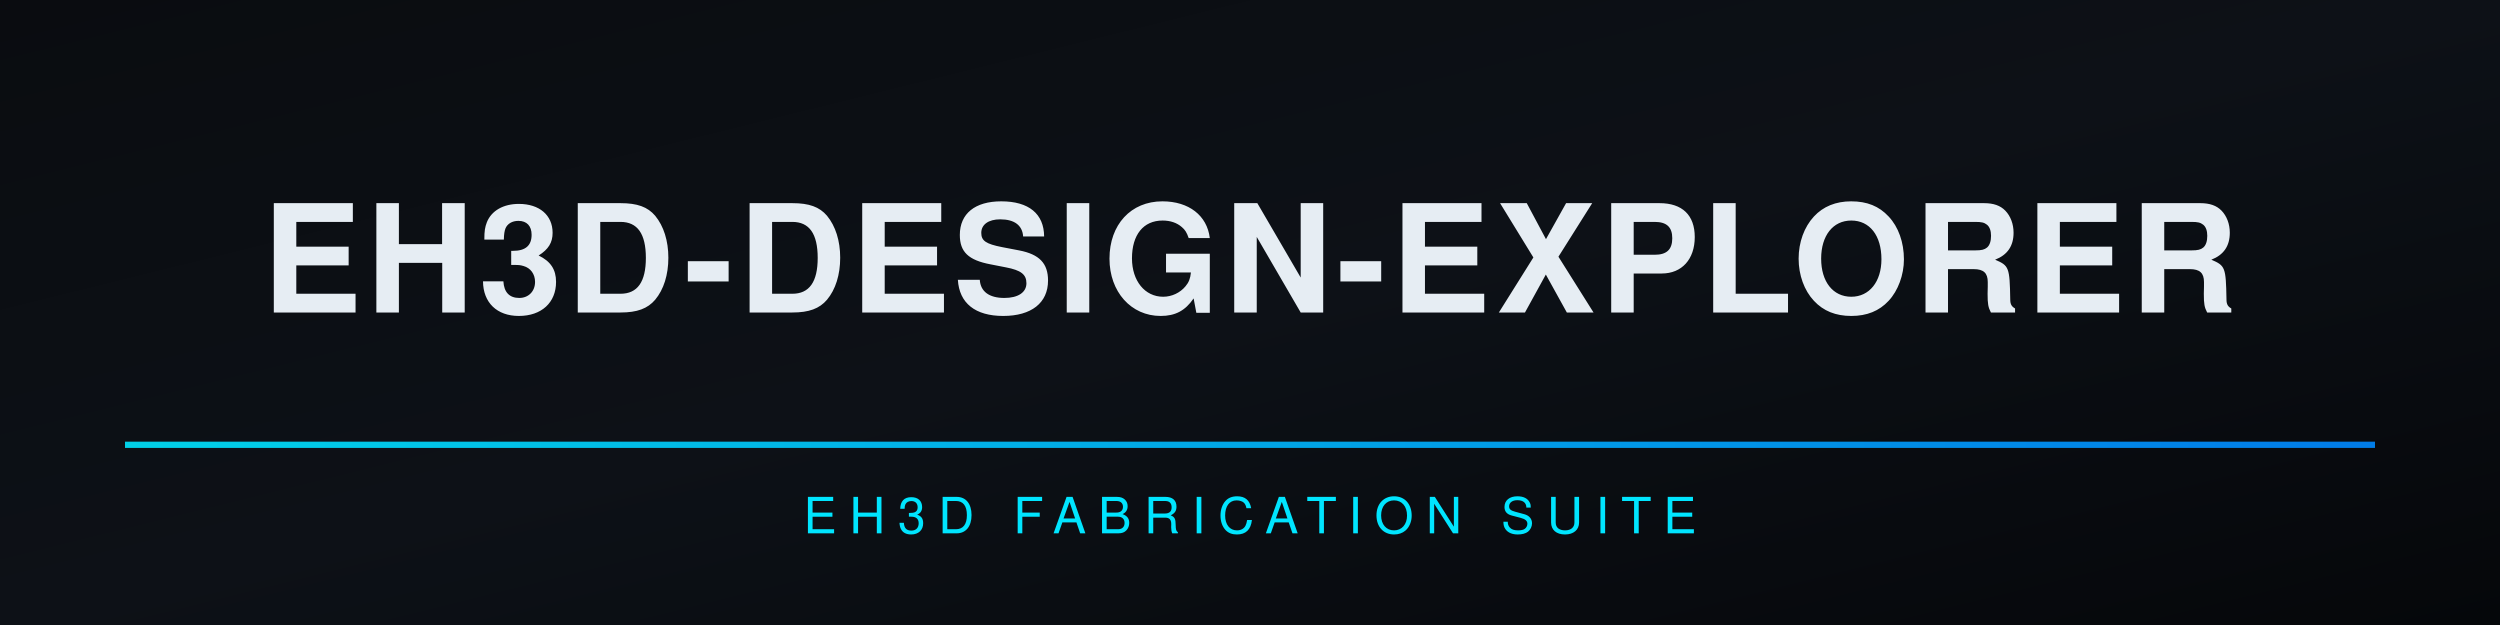
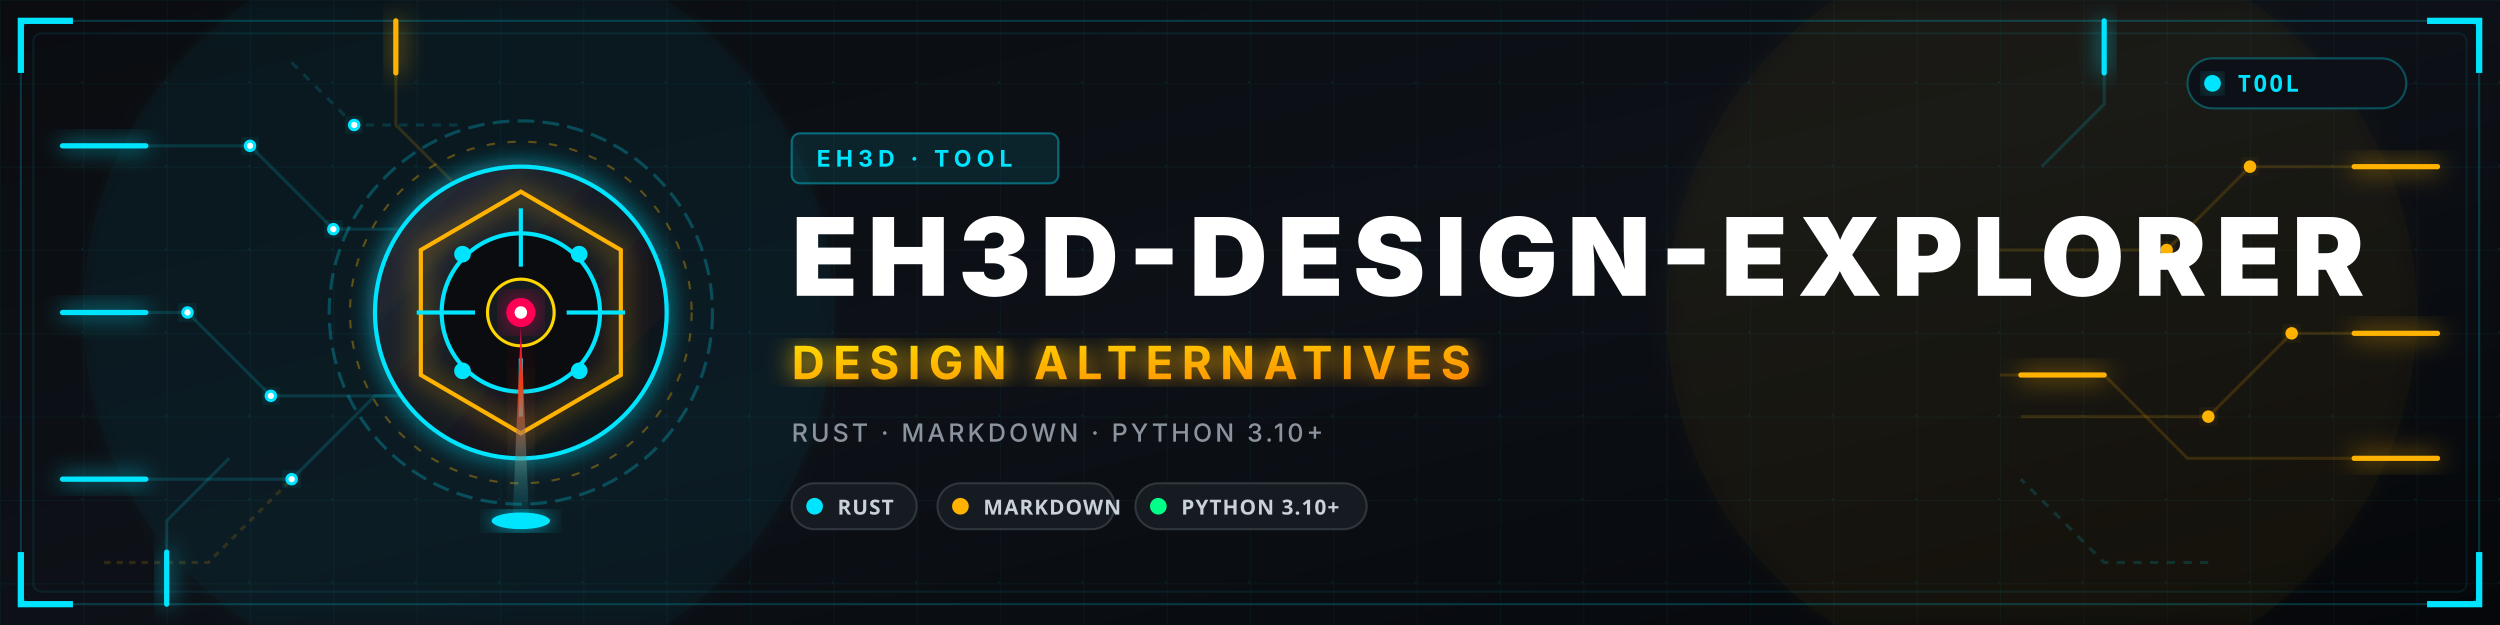
- <svg xmlns="http://www.w3.org/2000/svg" viewBox="0 0 1200 300" width="100%" height="100%" role="img" aria-label="EH3D-DESIGN-EXPLORER">
+ <svg xmlns="http://www.w3.org/2000/svg" viewBox="0 0 1200 300" width="100%" height="100%">
  <defs>
-     <linearGradient id="bg" x1="0%" y1="0%" x2="100%" y2="100%">
+     <linearGradient id="bgGlow" x1="0%" y1="0%" x2="100%" y2="100%">
      <stop offset="0%" stop-color="#0A0C10" />
      <stop offset="50%" stop-color="#0D1117" />
      <stop offset="100%" stop-color="#05070A" />
    </linearGradient>
-     <linearGradient id="line" x1="0%" y1="0%" x2="100%" y2="0%">
-       <stop offset="0%" stop-color="#00E5FF" stop-opacity="0.9" />
+     <linearGradient id="cyanGlow" x1="0%" y1="0%" x2="100%" y2="0%">
+       <stop offset="0%" stop-color="#00E5FF" stop-opacity="0.8" />
      <stop offset="100%" stop-color="#0088FF" stop-opacity="0.9" />
    </linearGradient>
+     <linearGradient id="goldGlow" x1="0%" y1="0%" x2="100%" y2="100%">
+       <stop offset="0%" stop-color="#FFD700" />
+       <stop offset="100%" stop-color="#FF8C00" />
+     </linearGradient>
+     <linearGradient id="laserBeam" x1="0%" y1="0%" x2="0%" y2="100%">
+       <stop offset="0%" stop-color="#FF0055" stop-opacity="1" />
+       <stop offset="30%" stop-color="#FF3300" stop-opacity="0.9" />
+       <stop offset="100%" stop-color="#00E5FF" stop-opacity="0" />
+     </linearGradient>
+     <linearGradient id="metalGradient" x1="0%" y1="0%" x2="100%" y2="100%">
+       <stop offset="0%" stop-color="#2A303C" />
+       <stop offset="50%" stop-color="#161B22" />
+       <stop offset="100%" stop-color="#0D1117" />
+     </linearGradient>
+     <filter id="glowCyan" x="-20%" y="-20%" width="140%" height="140%">
+       <feGaussianBlur stdDeviation="5" result="blur" />
+       <feMerge>
+         <feMergeNode in="blur" />
+         <feMergeNode in="SourceGraphic" />
+       </feMerge>
+     </filter>
+     <filter id="glowGold" x="-20%" y="-20%" width="140%" height="140%">
+       <feGaussianBlur stdDeviation="6" result="blur" />
+       <feMerge>
+         <feMergeNode in="blur" />
+         <feMergeNode in="SourceGraphic" />
+       </feMerge>
+     </filter>
+     <filter id="glowLaser" x="-30%" y="-30%" width="160%" height="160%">
+       <feGaussianBlur stdDeviation="8" result="blur" />
+       <feMerge>
+         <feMergeNode in="blur" />
+         <feMergeNode in="SourceGraphic" />
+       </feMerge>
+     </filter>
+     <pattern id="cyberGrid" width="40" height="40" patternUnits="userSpaceOnUse">
+       <path d="M 40 0 L 0 0 0 40" fill="none" stroke="#00E5FF" stroke-opacity="0.04" stroke-width="1" />
+       <circle cx="40" cy="40" r="1" fill="#00E5FF" fill-opacity="0.1" />
+     </pattern>
+     <g id="pcbNode">
+       <circle cx="0" cy="0" r="3" fill="#00E5FF" filter="url(#glowCyan)" />
+       <circle cx="0" cy="0" r="1.5" fill="#FFFFFF" />
+     </g>
  </defs>
-   <rect width="1200" height="300" fill="url(#bg)" />
-   <rect x="60" y="212" width="1080" height="3" fill="url(#line)" />
-   <text x="600" y="150" text-anchor="middle" font-family="Segoe UI, Helvetica, Arial, sans-serif" font-size="72" font-weight="700" letter-spacing="2" fill="#E6EDF3">EH3D-DESIGN-EXPLORER</text>
-   <text x="600" y="256" text-anchor="middle" font-family="Segoe UI, Helvetica, Arial, sans-serif" font-size="24" letter-spacing="6" fill="#00E5FF">EH3D FABRICATION SUITE</text>
+   <rect width="1200" height="300" fill="url(#bgGlow)" />
+   <rect width="1200" height="300" fill="url(#cyberGrid)" />
+   <circle cx="220" cy="150" r="180" fill="#00E5FF" fill-opacity="0.03" filter="url(#glowCyan)">
+     <animate attributeName="fill-opacity" values="0.02;0.05;0.02" dur="6s" repeatCount="indefinite" />
+   </circle>
+   <circle cx="980" cy="150" r="180" fill="#FFB300" fill-opacity="0.03" filter="url(#glowGold)">
+     <animate attributeName="fill-opacity" values="0.02;0.05;0.02" dur="6s" repeatCount="indefinite" />
+   </circle>
+   <rect x="10" y="10" width="1180" height="280" fill="none" stroke="#00E5FF" stroke-opacity="0.2" stroke-width="1" rx="6" />
+   <rect x="16" y="16" width="1168" height="268" fill="none" stroke="#00E5FF" stroke-opacity="0.08" stroke-width="1" rx="4" />
+   <path d="M 10 35 L 10 10 L 35 10" fill="none" stroke="#00E5FF" stroke-width="3">
+     <animate attributeName="stroke-opacity" values="0.6;1;0.6" dur="3s" repeatCount="indefinite" />
+   </path>
+   <path d="M 1190 35 L 1190 10 L 1165 10" fill="none" stroke="#00E5FF" stroke-width="3">
+     <animate attributeName="stroke-opacity" values="0.6;1;0.6" dur="3s" repeatCount="indefinite" />
+   </path>
+   <path d="M 10 265 L 10 290 L 35 290" fill="none" stroke="#00E5FF" stroke-width="3">
+     <animate attributeName="stroke-opacity" values="0.6;1;0.6" dur="3s" repeatCount="indefinite" />
+   </path>
+   <path d="M 1190 265 L 1190 290 L 1165 290" fill="none" stroke="#00E5FF" stroke-width="3">
+     <animate attributeName="stroke-opacity" values="0.6;1;0.6" dur="3s" repeatCount="indefinite" />
+   </path>
+   <g stroke="#00E5FF" stroke-opacity="0.15" stroke-width="1.5" fill="none">
+     <path d="M 30 70 L 120 70 L 160 110 L 240 110" />
+     <path d="M 30 150 L 90 150 L 130 190 L 220 190" />
+     <path d="M 30 230 L 140 230 L 180 190 L 210 190" />
+     <path d="M 80 290 L 80 250 L 110 220" />
+     <path d="M 190 10 L 190 60 L 220 90" stroke="#FFB300" stroke-opacity="0.15" />
+     <path d="M 140 30 L 170 60 L 220 60" stroke-dasharray="4,4" />
+     <path d="M 50 270 L 100 270 L 140 230" stroke="#FFB300" stroke-opacity="0.15" stroke-dasharray="3,3" />
+   </g>
+   <g fill="none" stroke-linecap="round" stroke-linejoin="round">
+     <path d="M 30 70 L 120 70 L 160 110 L 240 110" stroke="#00E5FF" stroke-width="2.5" stroke-dasharray="40, 240" filter="url(#glowCyan)">
+       <animate attributeName="stroke-dashoffset" values="280;0" dur="3s" repeatCount="indefinite" />
+     </path>
+     <path d="M 30 150 L 90 150 L 130 190 L 220 190" stroke="#00E5FF" stroke-width="2.5" stroke-dasharray="40, 220" filter="url(#glowCyan)">
+       <animate attributeName="stroke-dashoffset" values="260;0" dur="3.5s" repeatCount="indefinite" />
+     </path>
+     <path d="M 30 230 L 140 230 L 180 190 L 210 190" stroke="#00E5FF" stroke-width="2.5" stroke-dasharray="40, 230" filter="url(#glowCyan)">
+       <animate attributeName="stroke-dashoffset" values="270;0" dur="3.2s" repeatCount="indefinite" />
+     </path>
+     <path d="M 80 290 L 80 250 L 110 220" stroke="#00E5FF" stroke-width="2.5" stroke-dasharray="25, 100" filter="url(#glowCyan)">
+       <animate attributeName="stroke-dashoffset" values="125;0" dur="2.5s" repeatCount="indefinite" />
+     </path>
+     <path d="M 190 10 L 190 60 L 220 90" stroke="#FFB300" stroke-width="2.5" stroke-dasharray="25, 90" filter="url(#glowGold)">
+       <animate attributeName="stroke-dashoffset" values="115;0" dur="2.8s" repeatCount="indefinite" />
+     </path>
+   </g>
+   <use href="#pcbNode" x="120" y="70" />
+   <use href="#pcbNode" x="160" y="110" />
+   <use href="#pcbNode" x="90" y="150" />
+   <use href="#pcbNode" x="130" y="190" />
+   <use href="#pcbNode" x="140" y="230" />
+   <use href="#pcbNode" x="170" y="60" />
+   <g stroke="#FFB300" stroke-opacity="0.15" stroke-width="1.5" fill="none">
+     <path d="M 1170 80 L 1080 80 L 1040 120 L 960 120" />
+     <path d="M 1170 160 L 1100 160 L 1060 200 L 970 200" />
+     <path d="M 1170 220 L 1050 220 L 1010 180 M 1010 180 L 960 180" />
+     <path d="M 1010 10 L 1010 50 L 980 80" stroke="#00E5FF" stroke-opacity="0.15" />
+     <path d="M 1060 270 L 1010 270 L 970 230" stroke="#00E5FF" stroke-opacity="0.15" stroke-dasharray="4,4" />
+   </g>
+   <g fill="none" stroke-linecap="round" stroke-linejoin="round">
+     <path d="M 1170 80 L 1080 80 L 1040 120 L 960 120" stroke="#FFB300" stroke-width="2.5" stroke-dasharray="40, 230" filter="url(#glowGold)">
+       <animate attributeName="stroke-dashoffset" values="0;270" dur="3.5s" repeatCount="indefinite" />
+     </path>
+     <path d="M 1170 160 L 1100 160 L 1060 200 L 970 200" stroke="#FFB300" stroke-width="2.5" stroke-dasharray="40, 240" filter="url(#glowGold)">
+       <animate attributeName="stroke-dashoffset" values="0;280" dur="3.8s" repeatCount="indefinite" />
+     </path>
+     <path d="M 1170 220 L 1050 220 L 1010 180 M 1010 180 L 960 180" stroke="#FFB300" stroke-width="2.5" stroke-dasharray="40, 250" filter="url(#glowGold)">
+       <animate attributeName="stroke-dashoffset" values="0;290" dur="4s" repeatCount="indefinite" />
+     </path>
+     <path d="M 1010 10 L 1010 50 L 980 80" stroke="#00E5FF" stroke-width="2.5" stroke-dasharray="25, 95" filter="url(#glowCyan)">
+       <animate attributeName="stroke-dashoffset" values="0;120" dur="2.6s" repeatCount="indefinite" />
+     </path>
+   </g>
+   <circle cx="1080" cy="80" r="3" fill="#FFB300" filter="url(#glowGold)" />
+   <circle cx="1040" cy="120" r="3" fill="#FFB300" filter="url(#glowGold)" />
+   <circle cx="1100" cy="160" r="3" fill="#FFB300" filter="url(#glowGold)" />
+   <circle cx="1060" cy="200" r="3" fill="#FFB300" filter="url(#glowGold)" />
+   <g transform="translate(250, 150)">
+     <g>
+       <circle cx="0" cy="0" r="92" fill="none" stroke="#00E5FF" stroke-opacity="0.25" stroke-width="1.5" stroke-dasharray="8,4" />
+       <circle cx="0" cy="0" r="82" fill="none" stroke="#FFB300" stroke-opacity="0.35" stroke-width="1" stroke-dasharray="4,6" />
+       <animateTransform attributeName="transform" type="rotate" from="0 0 0" to="360 0 0" dur="25s" repeatCount="indefinite" />
+     </g>
+     <circle cx="0" cy="0" r="70" fill="url(#metalGradient)" stroke="#00E5FF" stroke-width="2" filter="url(#glowCyan)" />
+     <g>
+       <polygon points="0,-58 48,-30 48,30 0,58 -48,30 -48,-30" fill="none" stroke="#FFB300" stroke-width="2" filter="url(#glowGold)" />
+       <animateTransform attributeName="transform" type="rotate" from="360 0 0" to="0 0 0" dur="18s" repeatCount="indefinite" />
+     </g>
+     <circle cx="0" cy="0" r="38" fill="#0A0C10" stroke="#00E5FF" stroke-width="2" />
+     <line x1="-50" y1="0" x2="-22" y2="0" stroke="#00E5FF" stroke-width="2" />
+     <line x1="22" y1="0" x2="50" y2="0" stroke="#00E5FF" stroke-width="2" />
+     <line x1="0" y1="-50" x2="0" y2="-22" stroke="#00E5FF" stroke-width="2" />
+     <line x1="0" y1="22" x2="0" y2="50" stroke="#00E5FF" stroke-width="2" />
+     <circle cx="0" cy="0" r="16" fill="#161B22" stroke="#FFD700" stroke-width="1.5" />
+     <circle cx="0" cy="0" r="7" fill="#FF0055" filter="url(#glowLaser)">
+       <animate attributeName="opacity" values="0.5;1;0.5" dur="1.5s" repeatCount="indefinite" />
+     </circle>
+     <circle cx="0" cy="0" r="3" fill="#FFFFFF" />
+     <g>
+       <circle cx="-28" cy="-28" r="4" fill="#00E5FF" />
+       <circle cx="28" cy="-28" r="4" fill="#00E5FF" />
+       <circle cx="-28" cy="28" r="4" fill="#00E5FF" />
+       <circle cx="28" cy="28" r="4" fill="#00E5FF" />
+       <animateTransform attributeName="transform" type="scale" values="1;1.05;1" dur="2s" repeatCount="indefinite" additive="sum" />
+     </g>
+   </g>
+   <path d="M 250 157 L 246 250 L 254 250 Z" fill="url(#laserBeam)" filter="url(#glowLaser)">
+     <animate attributeName="opacity" values="0.3;1;0.3" dur="1.2s" repeatCount="indefinite" />
+   </path>
+   <ellipse cx="250" cy="250" rx="14" ry="4" fill="#00E5FF" filter="url(#glowCyan)">
+     <animate attributeName="rx" values="10;18;10" dur="1.2s" repeatCount="indefinite" />
+     <animate attributeName="opacity" values="0.4;1;0.4" dur="1.2s" repeatCount="indefinite" />
+   </ellipse>
+   <g transform="translate(380, 0)">
+     <g transform="translate(0, 82)">
+       <rect x="0" y="-18" width="128" height="24" rx="4" fill="#00E5FF" fill-opacity="0.1" stroke="#00E5FF" stroke-opacity="0.4" stroke-width="1">
+         <animate attributeName="stroke-opacity" values="0.3;0.8;0.3" dur="4s" repeatCount="indefinite" />
+       </rect>
+       <text x="12" y="-2" font-family="'Inter', 'Segoe UI', 'Roboto', sans-serif" font-weight="700" font-size="11" fill="#00E5FF" letter-spacing="2.5">EH3D · TOOL</text>
+     </g>
+     <text x="0" y="142" font-family="'Inter', 'Segoe UI', 'Roboto', sans-serif" font-weight="900" font-size="52" fill="#FFFFFF" letter-spacing="4.6">EH3D-DESIGN-EXPLORER</text>
+     <text x="0" y="182" font-family="'Inter', 'Segoe UI', 'Roboto', sans-serif" font-weight="700" font-size="22" fill="url(#goldGlow)" letter-spacing="4" filter="url(#glowGold)">DESIGN ALTERNATIVES</text>
+     <text x="0" y="212" font-family="'Inter', 'Segoe UI', 'Roboto', sans-serif" font-weight="500" font-size="12" fill="#8B949E" letter-spacing="1.5">RUST · MARKDOWN · PYTHON 3.10+</text>
+     <g transform="translate(0, 232)">
+       <rect x="0" y="0" width="60" height="22" rx="11" fill="#161B22" stroke="#30363D" stroke-width="1" />
+       <circle cx="11" cy="11" r="4" fill="#00E5FF">
+         <animate attributeName="opacity" values="0.5;1;0.5" dur="2.0s" repeatCount="indefinite" />
+       </circle>
+       <text x="22" y="15" font-family="sans-serif" font-weight="600" font-size="10" fill="#C9D1D9" letter-spacing="0.5">RUST</text>
+       <rect x="70" y="0" width="85" height="22" rx="11" fill="#161B22" stroke="#30363D" stroke-width="1" />
+       <circle cx="81" cy="11" r="4" fill="#FFB300">
+         <animate attributeName="opacity" values="0.5;1;0.5" dur="2.2s" repeatCount="indefinite" />
+       </circle>
+       <text x="92" y="15" font-family="sans-serif" font-weight="600" font-size="10" fill="#C9D1D9" letter-spacing="0.5">MARKDOWN</text>
+       <rect x="165" y="0" width="111" height="22" rx="11" fill="#161B22" stroke="#30363D" stroke-width="1" />
+       <circle cx="176" cy="11" r="4" fill="#00FF88">
+         <animate attributeName="opacity" values="0.5;1;0.5" dur="2.4s" repeatCount="indefinite" />
+       </circle>
+       <text x="187" y="15" font-family="sans-serif" font-weight="600" font-size="10" fill="#C9D1D9" letter-spacing="0.5">PYTHON 3.10+</text>
+     </g>
+   </g>
+   <g transform="translate(1060, 42)">
+     <rect x="-10" y="-14" width="105" height="24" rx="12" fill="#0D1117" stroke="#00E5FF" stroke-opacity="0.3" stroke-width="1" />
+     <circle cx="2" cy="-2" r="4" fill="#00E5FF" filter="url(#glowGold)">
+       <animate attributeName="opacity" values="0.3;1;0.3" dur="1.5s" repeatCount="indefinite" />
+     </circle>
+     <text x="14" y="2" font-family="monospace" font-weight="700" font-size="11" fill="#00E5FF" letter-spacing="1">TOOL</text>
+   </g>
</svg>
